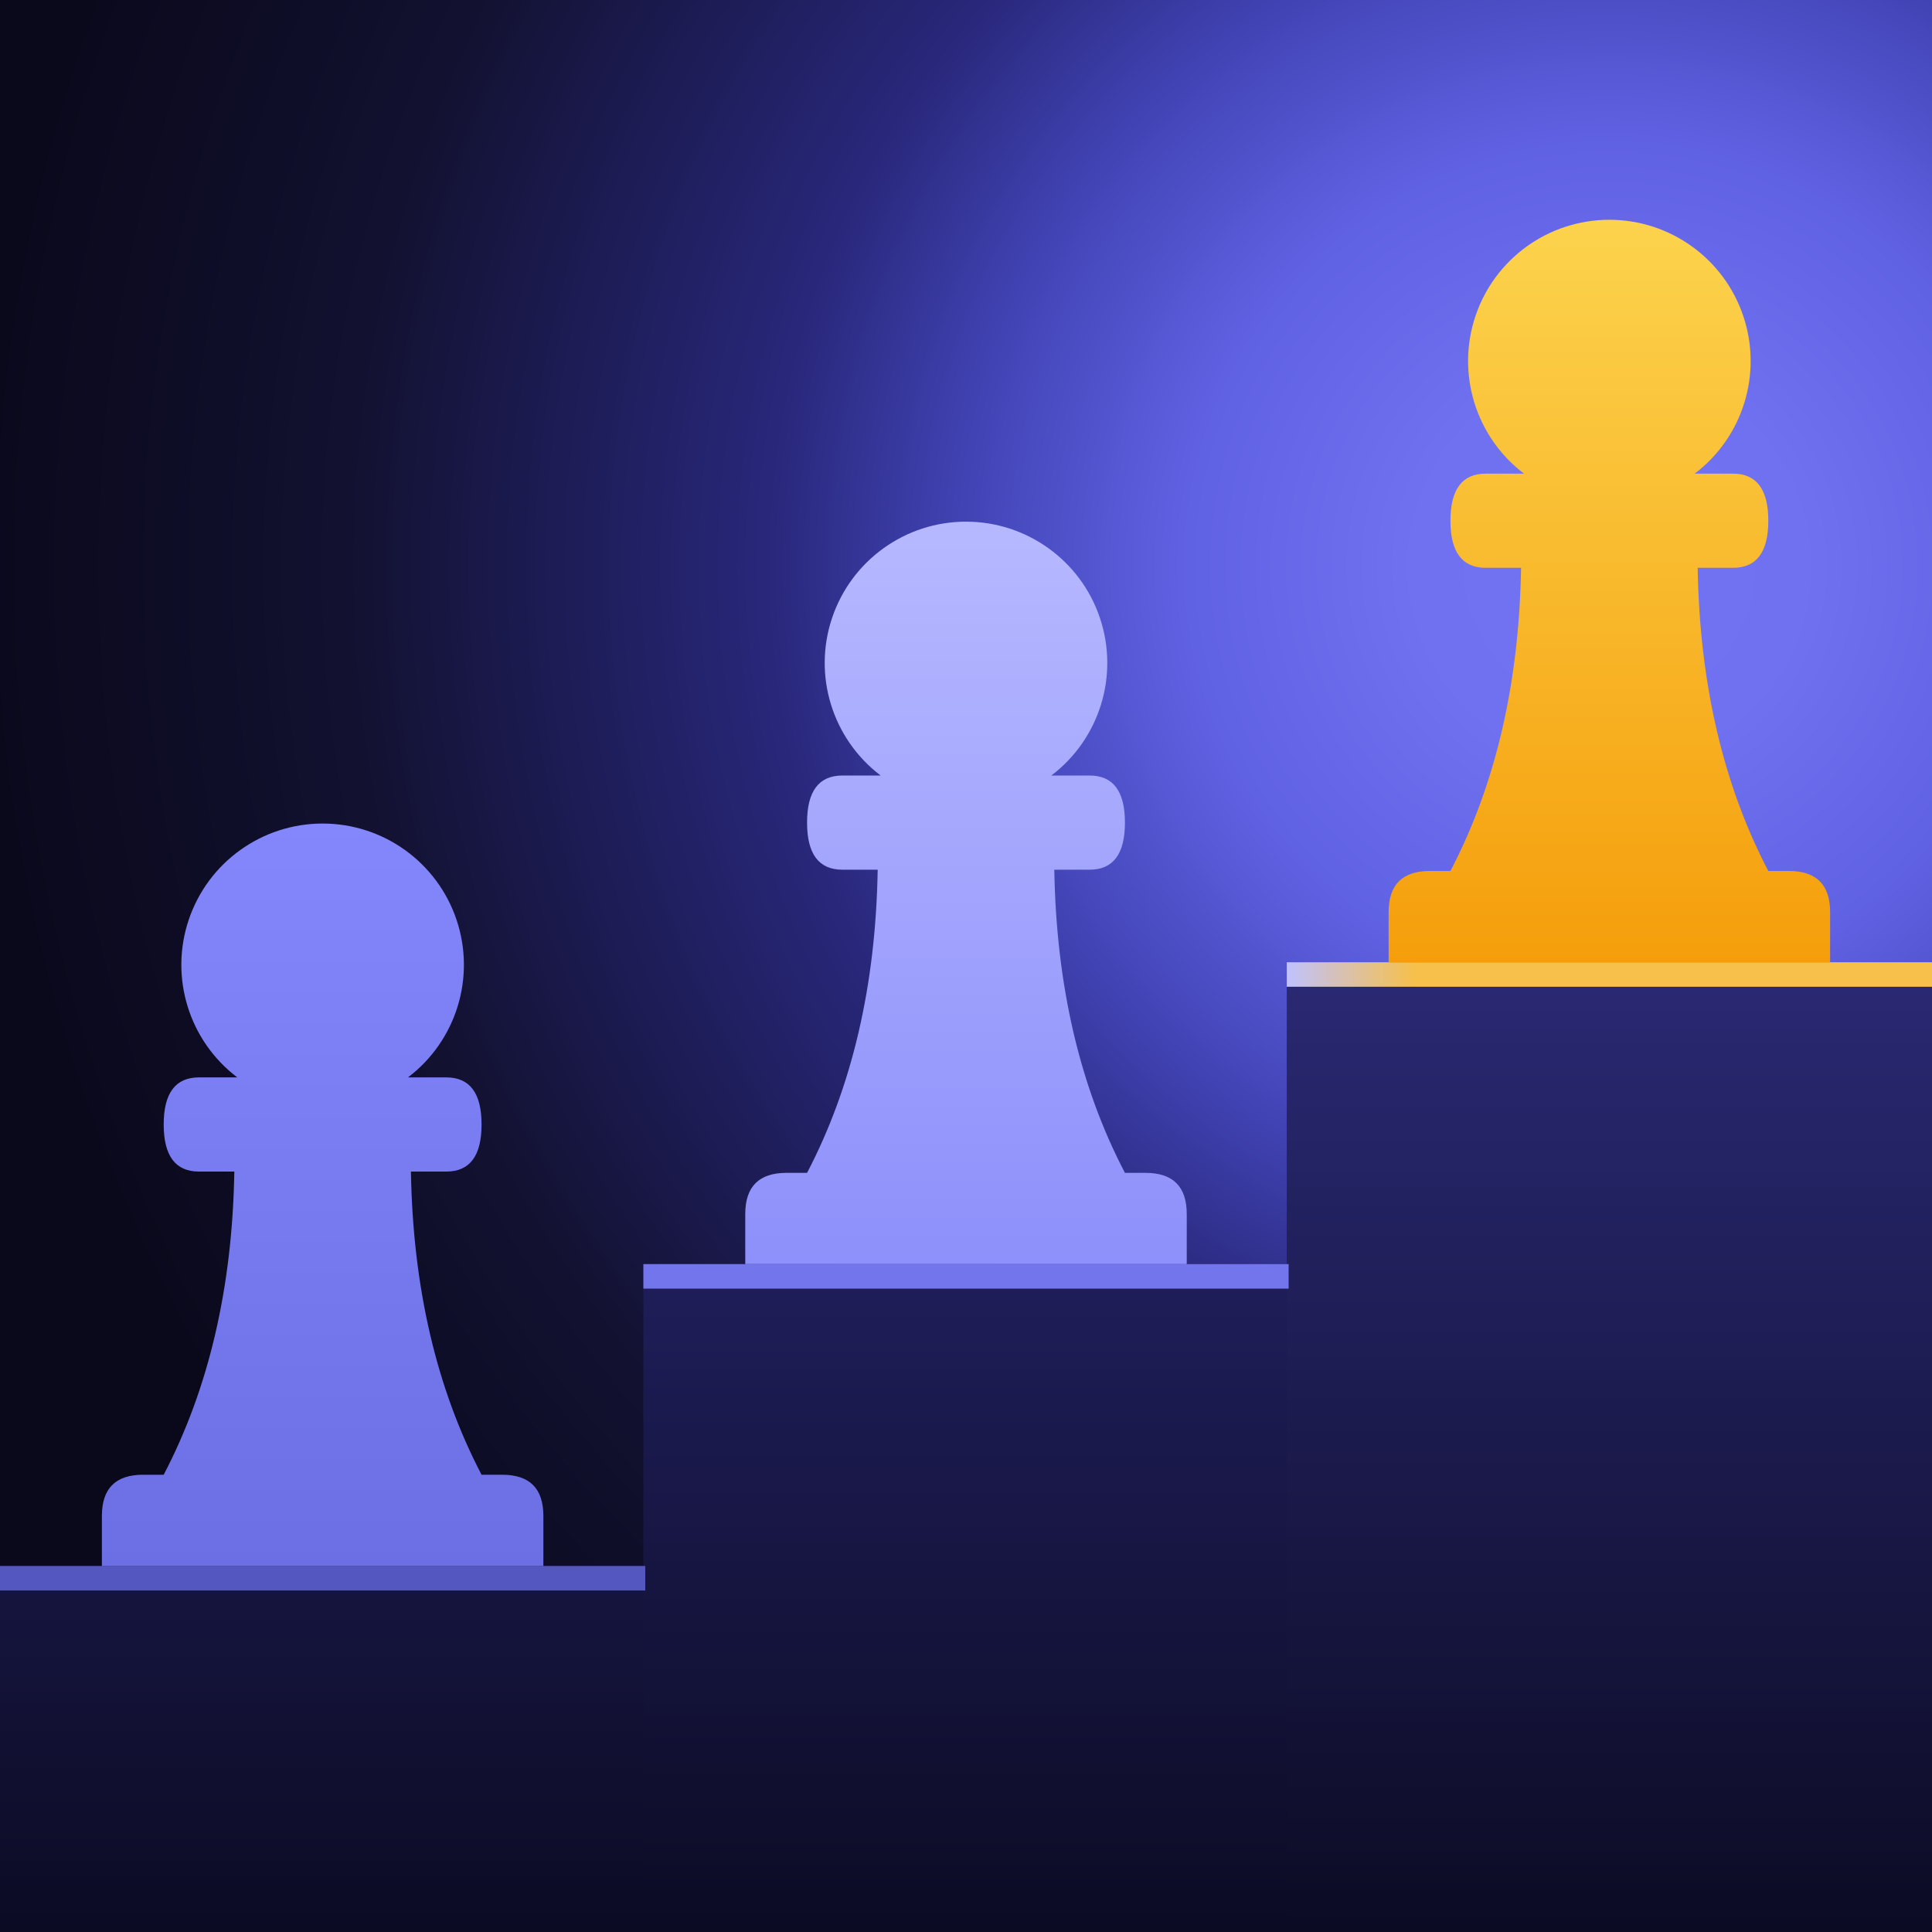
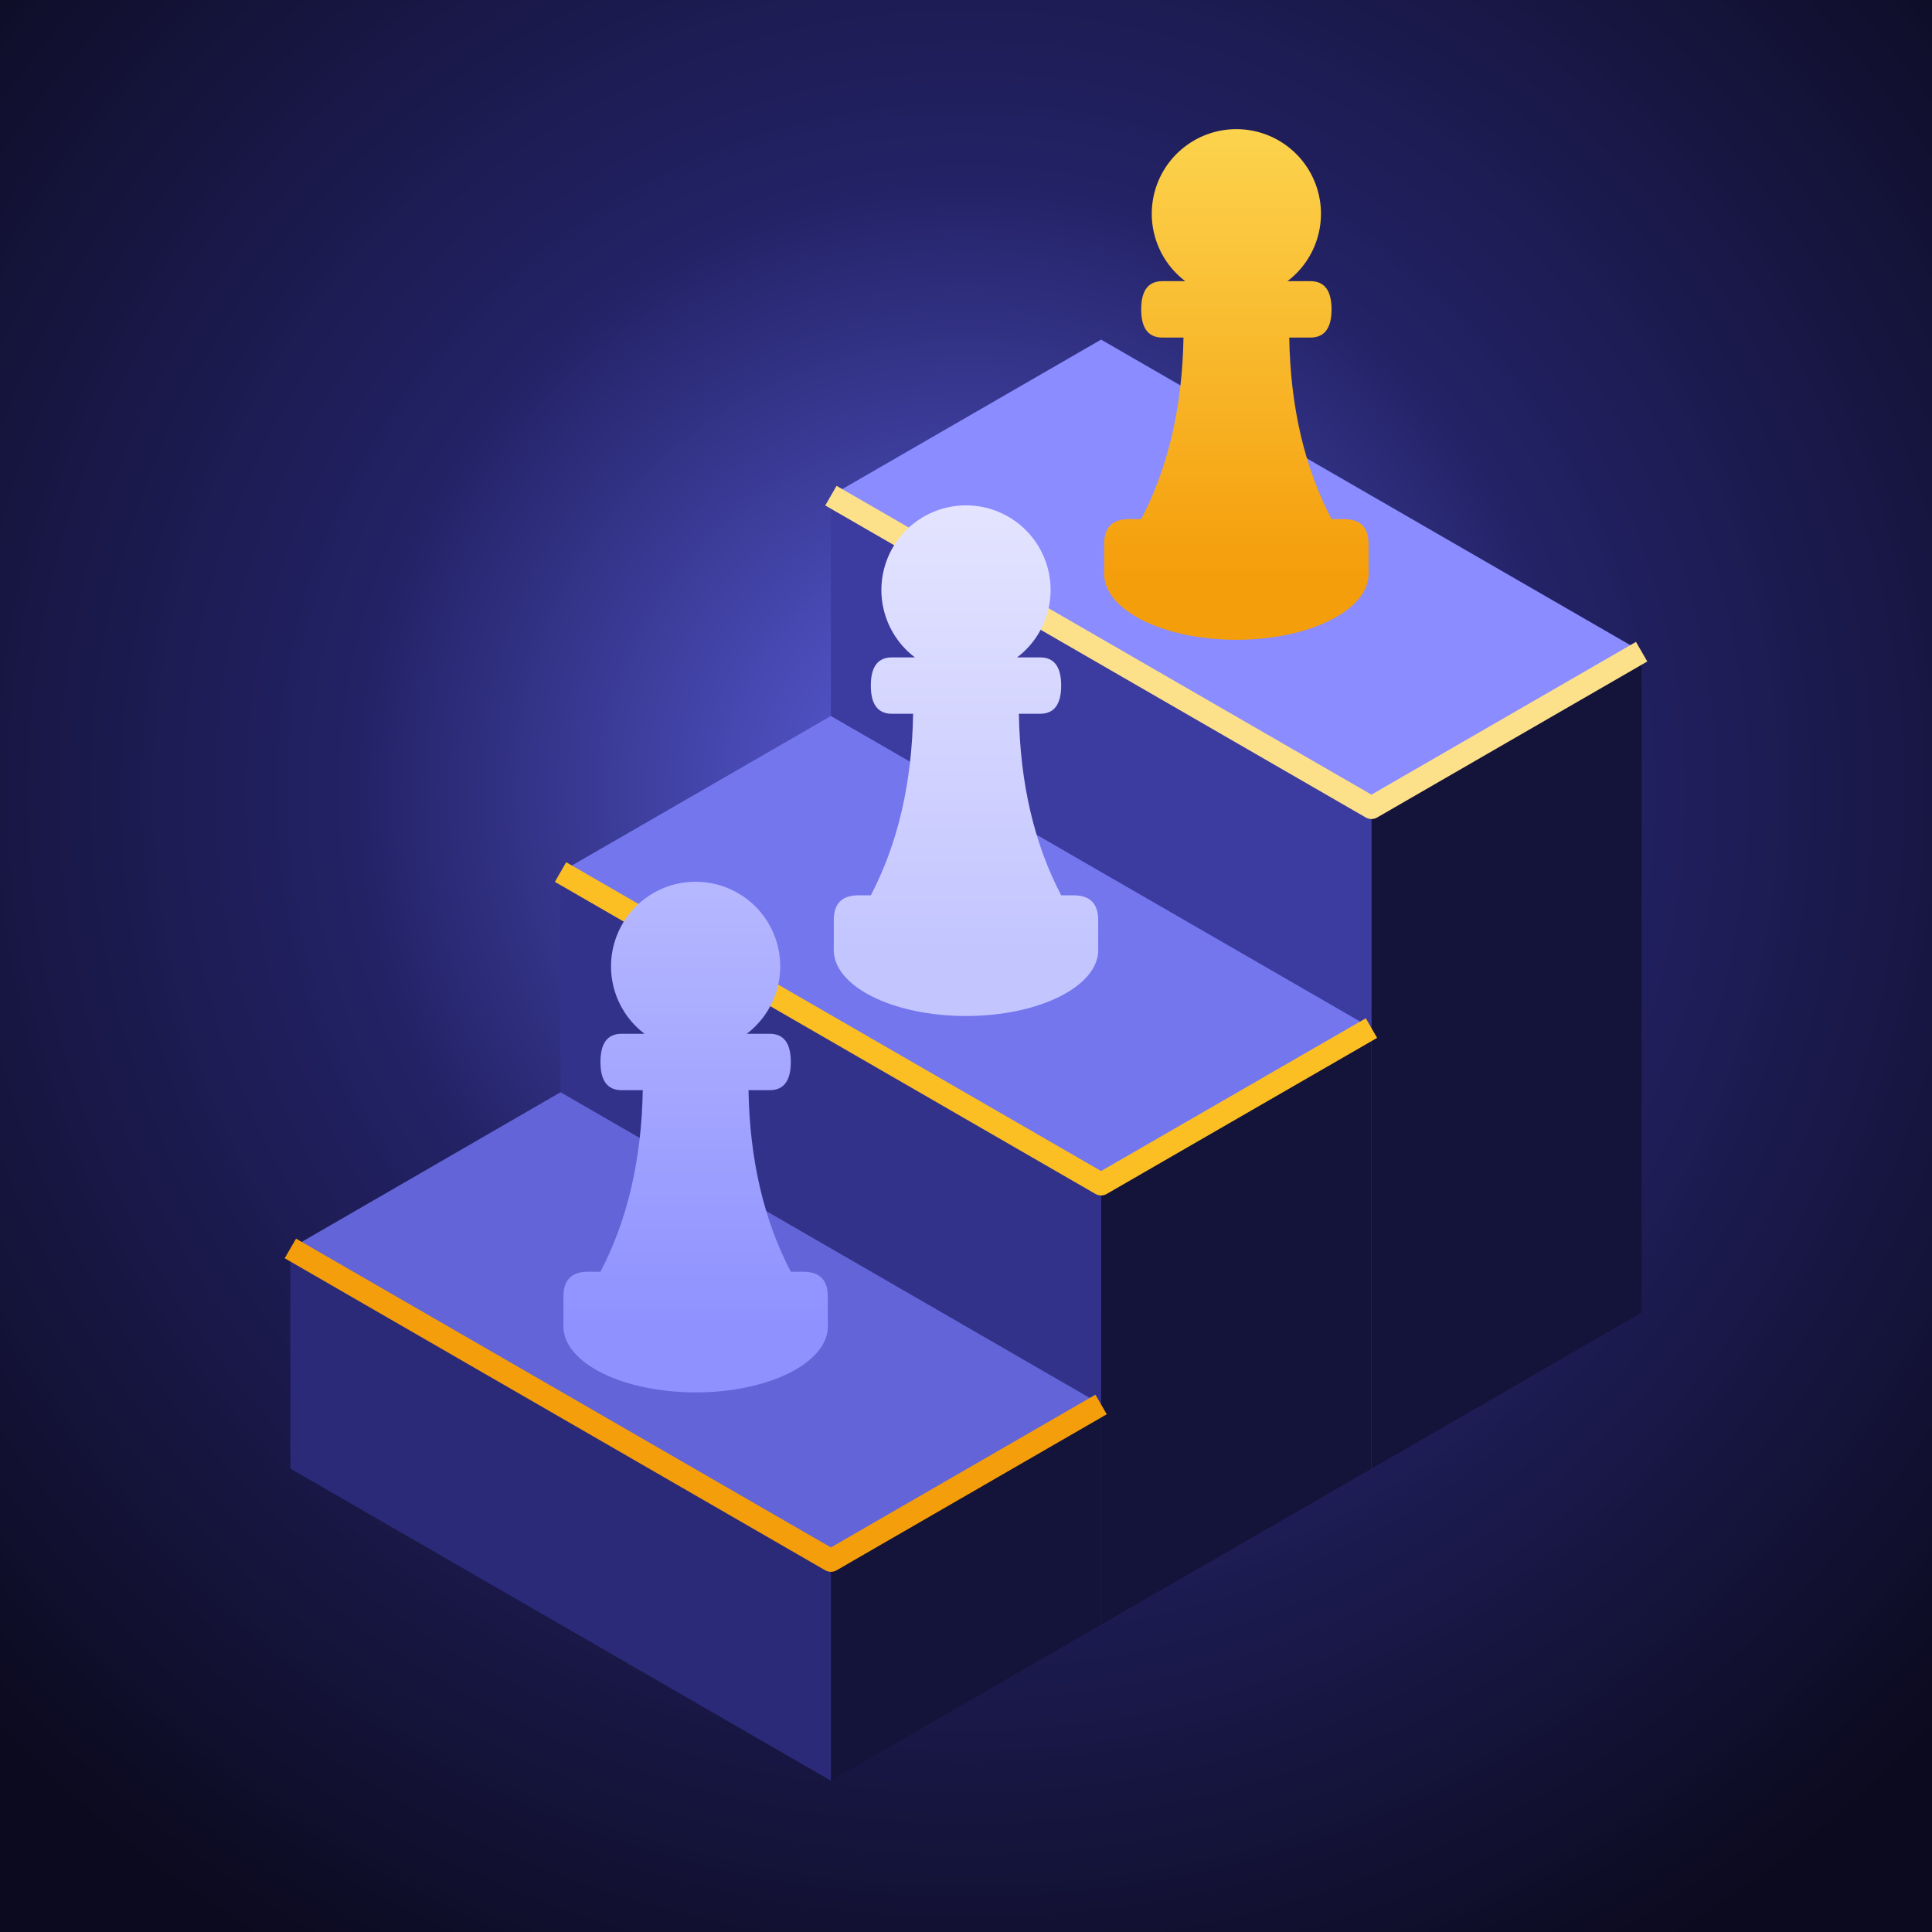
<svg xmlns="http://www.w3.org/2000/svg" viewBox="0 0 1024 1024" width="1024" height="1024">
  <defs>
-     <radialGradient id="bg" gradientUnits="userSpaceOnUse" cx="853" cy="300" r="860">
-       <stop offset="0" stop-color="#7173f2" />
-       <stop offset=".12" stop-color="#6f71f0" />
-       <stop offset=".26" stop-color="#6062e4" />
-       <stop offset=".4" stop-color="#4143b4" />
-       <stop offset=".52" stop-color="#28277a" />
-       <stop offset=".78" stop-color="#121130" />
-       <stop offset="1" stop-color="#0a091c" />
+     <radialGradient id="bg" gradientUnits="userSpaceOnUse" cx="512" cy="420" r="720">
+       <stop offset="0" stop-color="#5e60e0" />
+       <stop offset=".45" stop-color="#232266" />
+       <stop offset="1" stop-color="#0b0a1e" />
    </radialGradient>
-     <linearGradient id="goldEdge" gradientUnits="userSpaceOnUse" x1="682" y1="0" x2="1024" y2="0">
-       <stop offset="0" stop-color="#c0c2ff" />
-       <stop offset=".2" stop-color="#f7c04a" />
-       <stop offset="1" stop-color="#f7c04a" />
-     </linearGradient>
-     <linearGradient id="s0" gradientUnits="userSpaceOnUse" x1="0" y1="830" x2="0" y2="1024">
-       <stop offset="0" stop-color="#161540" />
-       <stop offset="1" stop-color="#0c0b24" />
-     </linearGradient>
    <linearGradient id="p0" x1="0" y1="0" x2="0" y2="1">
-       <stop offset="0" stop-color="#8486fb" />
-       <stop offset="1" stop-color="#6c6ee4" />
-     </linearGradient>
-     <linearGradient id="s1" gradientUnits="userSpaceOnUse" x1="0" y1="670" x2="0" y2="1024">
-       <stop offset="0" stop-color="#1f1e5a" />
-       <stop offset="1" stop-color="#0c0b24" />
+       <stop offset="0" stop-color="#b6b8ff" />
+       <stop offset="1" stop-color="#8f91ff" />
    </linearGradient>
    <linearGradient id="p1" x1="0" y1="0" x2="0" y2="1">
-       <stop offset="0" stop-color="#b6b8ff" />
-       <stop offset="1" stop-color="#8e90fb" />
-     </linearGradient>
-     <linearGradient id="s2" gradientUnits="userSpaceOnUse" x1="0" y1="510" x2="0" y2="1024">
-       <stop offset="0" stop-color="#2a2974" />
-       <stop offset="1" stop-color="#0c0b24" />
+       <stop offset="0" stop-color="#e4e4ff" />
+       <stop offset="1" stop-color="#c3c5ff" />
    </linearGradient>
    <linearGradient id="p2" x1="0" y1="0" x2="0" y2="1">
      <stop offset="0" stop-color="#fcd34d" />
      <stop offset="1" stop-color="#f59e0b" />
    </linearGradient>
  </defs>
  <rect width="1024" height="1024" fill="url(#bg)" />
-   <rect x="0" y="830" width="342" height="194" fill="url(#s0)" />
-   <rect x="341" y="670" width="342" height="354" fill="url(#s1)" />
-   <rect x="682" y="510" width="342" height="514" fill="url(#s2)" />
-   <rect x="0" y="830" width="342" height="13" fill="#5557c0" />
-   <rect x="341" y="670" width="342" height="13" fill="#7375ec" />
-   <rect x="682" y="510" width="342" height="13" fill="url(#goldEdge)" />
-   <path transform="translate(171 830) scale(0.78)" d="M-150 0 L-150 -34 Q-150 -62 -122 -62 L-108 -62 Q-62 -150 -60 -268 L-84 -268 Q-108 -268 -108 -300 Q-108 -332 -84 -332 L-58 -332 A96 96 0 1 1 58 -332 L84 -332 Q108 -332 108 -300 Q108 -268 84 -268 L60 -268 Q62 -150 108 -62 L122 -62 Q150 -62 150 -34 L150 0 Z" fill="url(#p0)" />
-   <path transform="translate(512 670) scale(0.78)" d="M-150 0 L-150 -34 Q-150 -62 -122 -62 L-108 -62 Q-62 -150 -60 -268 L-84 -268 Q-108 -268 -108 -300 Q-108 -332 -84 -332 L-58 -332 A96 96 0 1 1 58 -332 L84 -332 Q108 -332 108 -300 Q108 -268 84 -268 L60 -268 Q62 -150 108 -62 L122 -62 Q150 -62 150 -34 L150 0 Z" fill="url(#p1)" />
-   <path transform="translate(853 510) scale(0.78)" d="M-150 0 L-150 -34 Q-150 -62 -122 -62 L-108 -62 Q-62 -150 -60 -268 L-84 -268 Q-108 -268 -108 -300 Q-108 -332 -84 -332 L-58 -332 A96 96 0 1 1 58 -332 L84 -332 Q108 -332 108 -300 Q108 -268 84 -268 L60 -268 Q62 -150 108 -62 L122 -62 Q150 -62 150 -34 L150 0 Z" fill="url(#p2)" />
+   <polygon points="870.1,345.4 726.9,428.1 726.9,778.4 870.1,695.7" fill="#141339" />
+   <polygon points="440.4,262.7 726.9,428.1 726.9,778.4 440.4,613.0" fill="#3c3ba0" />
+   <polygon points="583.6,180.0 870.1,345.4 726.9,428.1 440.4,262.7" fill="#8a8cff" />
+   <polyline points="440.4,262.7 726.9,428.1 870.1,345.4" fill="none" stroke="#fde08a" stroke-width="12" stroke-linejoin="round" />
+   <ellipse cx="655.3" cy="304.1" rx="70.1" ry="35.0" fill="#f59e0b" />
+   <path transform="translate(655.3 304.1) scale(0.4671)" d="M-150 0 L-150 -34 Q-150 -62 -122 -62 L-108 -62 Q-62 -150 -60 -268 L-84 -268 Q-108 -268 -108 -300 Q-108 -332 -84 -332 L-58 -332 A96 96 0 1 1 58 -332 L84 -332 Q108 -332 108 -300 Q108 -268 84 -268 L60 -268 Q62 -150 108 -62 L122 -62 Q150 -62 150 -34 L150 0 Z" fill="url(#p2)" />
+   <polygon points="726.9,544.9 583.6,627.6 583.6,861.1 726.9,778.4" fill="#141339" />
+   <polygon points="297.1,462.2 583.6,627.6 583.6,861.1 297.1,695.7" fill="#33328a" />
+   <polygon points="440.4,379.5 726.9,544.9 583.6,627.6 297.1,462.2" fill="#7476ee" />
+   <polyline points="297.1,462.2 583.6,627.6 726.9,544.9" fill="none" stroke="#fbbf24" stroke-width="12" stroke-linejoin="round" />
+   <ellipse cx="512.0" cy="503.5" rx="70.1" ry="35.0" fill="#c3c5ff" />
+   <path transform="translate(512.0 503.5) scale(0.4671)" d="M-150 0 L-150 -34 Q-150 -62 -122 -62 L-108 -62 Q-62 -150 -60 -268 L-84 -268 Q-108 -268 -108 -300 Q-108 -332 -84 -332 L-58 -332 A96 96 0 1 1 58 -332 L84 -332 Q108 -332 108 -300 Q108 -268 84 -268 L60 -268 Q62 -150 108 -62 L122 -62 Q150 -62 150 -34 L150 0 Z" fill="url(#p1)" />
+   <polygon points="583.6,744.4 440.4,827.1 440.4,943.8 583.6,861.1" fill="#141339" />
+   <polygon points="153.9,661.7 440.4,827.1 440.4,943.8 153.9,778.4" fill="#2b2a78" />
+   <polygon points="297.1,578.9 583.6,744.4 440.4,827.1 153.9,661.7" fill="#6264d8" />
+   <polyline points="153.9,661.7 440.4,827.1 583.6,744.4" fill="none" stroke="#f59e0b" stroke-width="12" stroke-linejoin="round" />
+   <ellipse cx="368.7" cy="703.0" rx="70.1" ry="35.0" fill="#8f91ff" />
+   <path transform="translate(368.7 703.0) scale(0.4671)" d="M-150 0 L-150 -34 Q-150 -62 -122 -62 L-108 -62 Q-62 -150 -60 -268 L-84 -268 Q-108 -268 -108 -300 Q-108 -332 -84 -332 L-58 -332 A96 96 0 1 1 58 -332 L84 -332 Q108 -332 108 -300 Q108 -268 84 -268 L60 -268 Q62 -150 108 -62 L122 -62 Q150 -62 150 -34 L150 0 Z" fill="url(#p0)" />
</svg>
